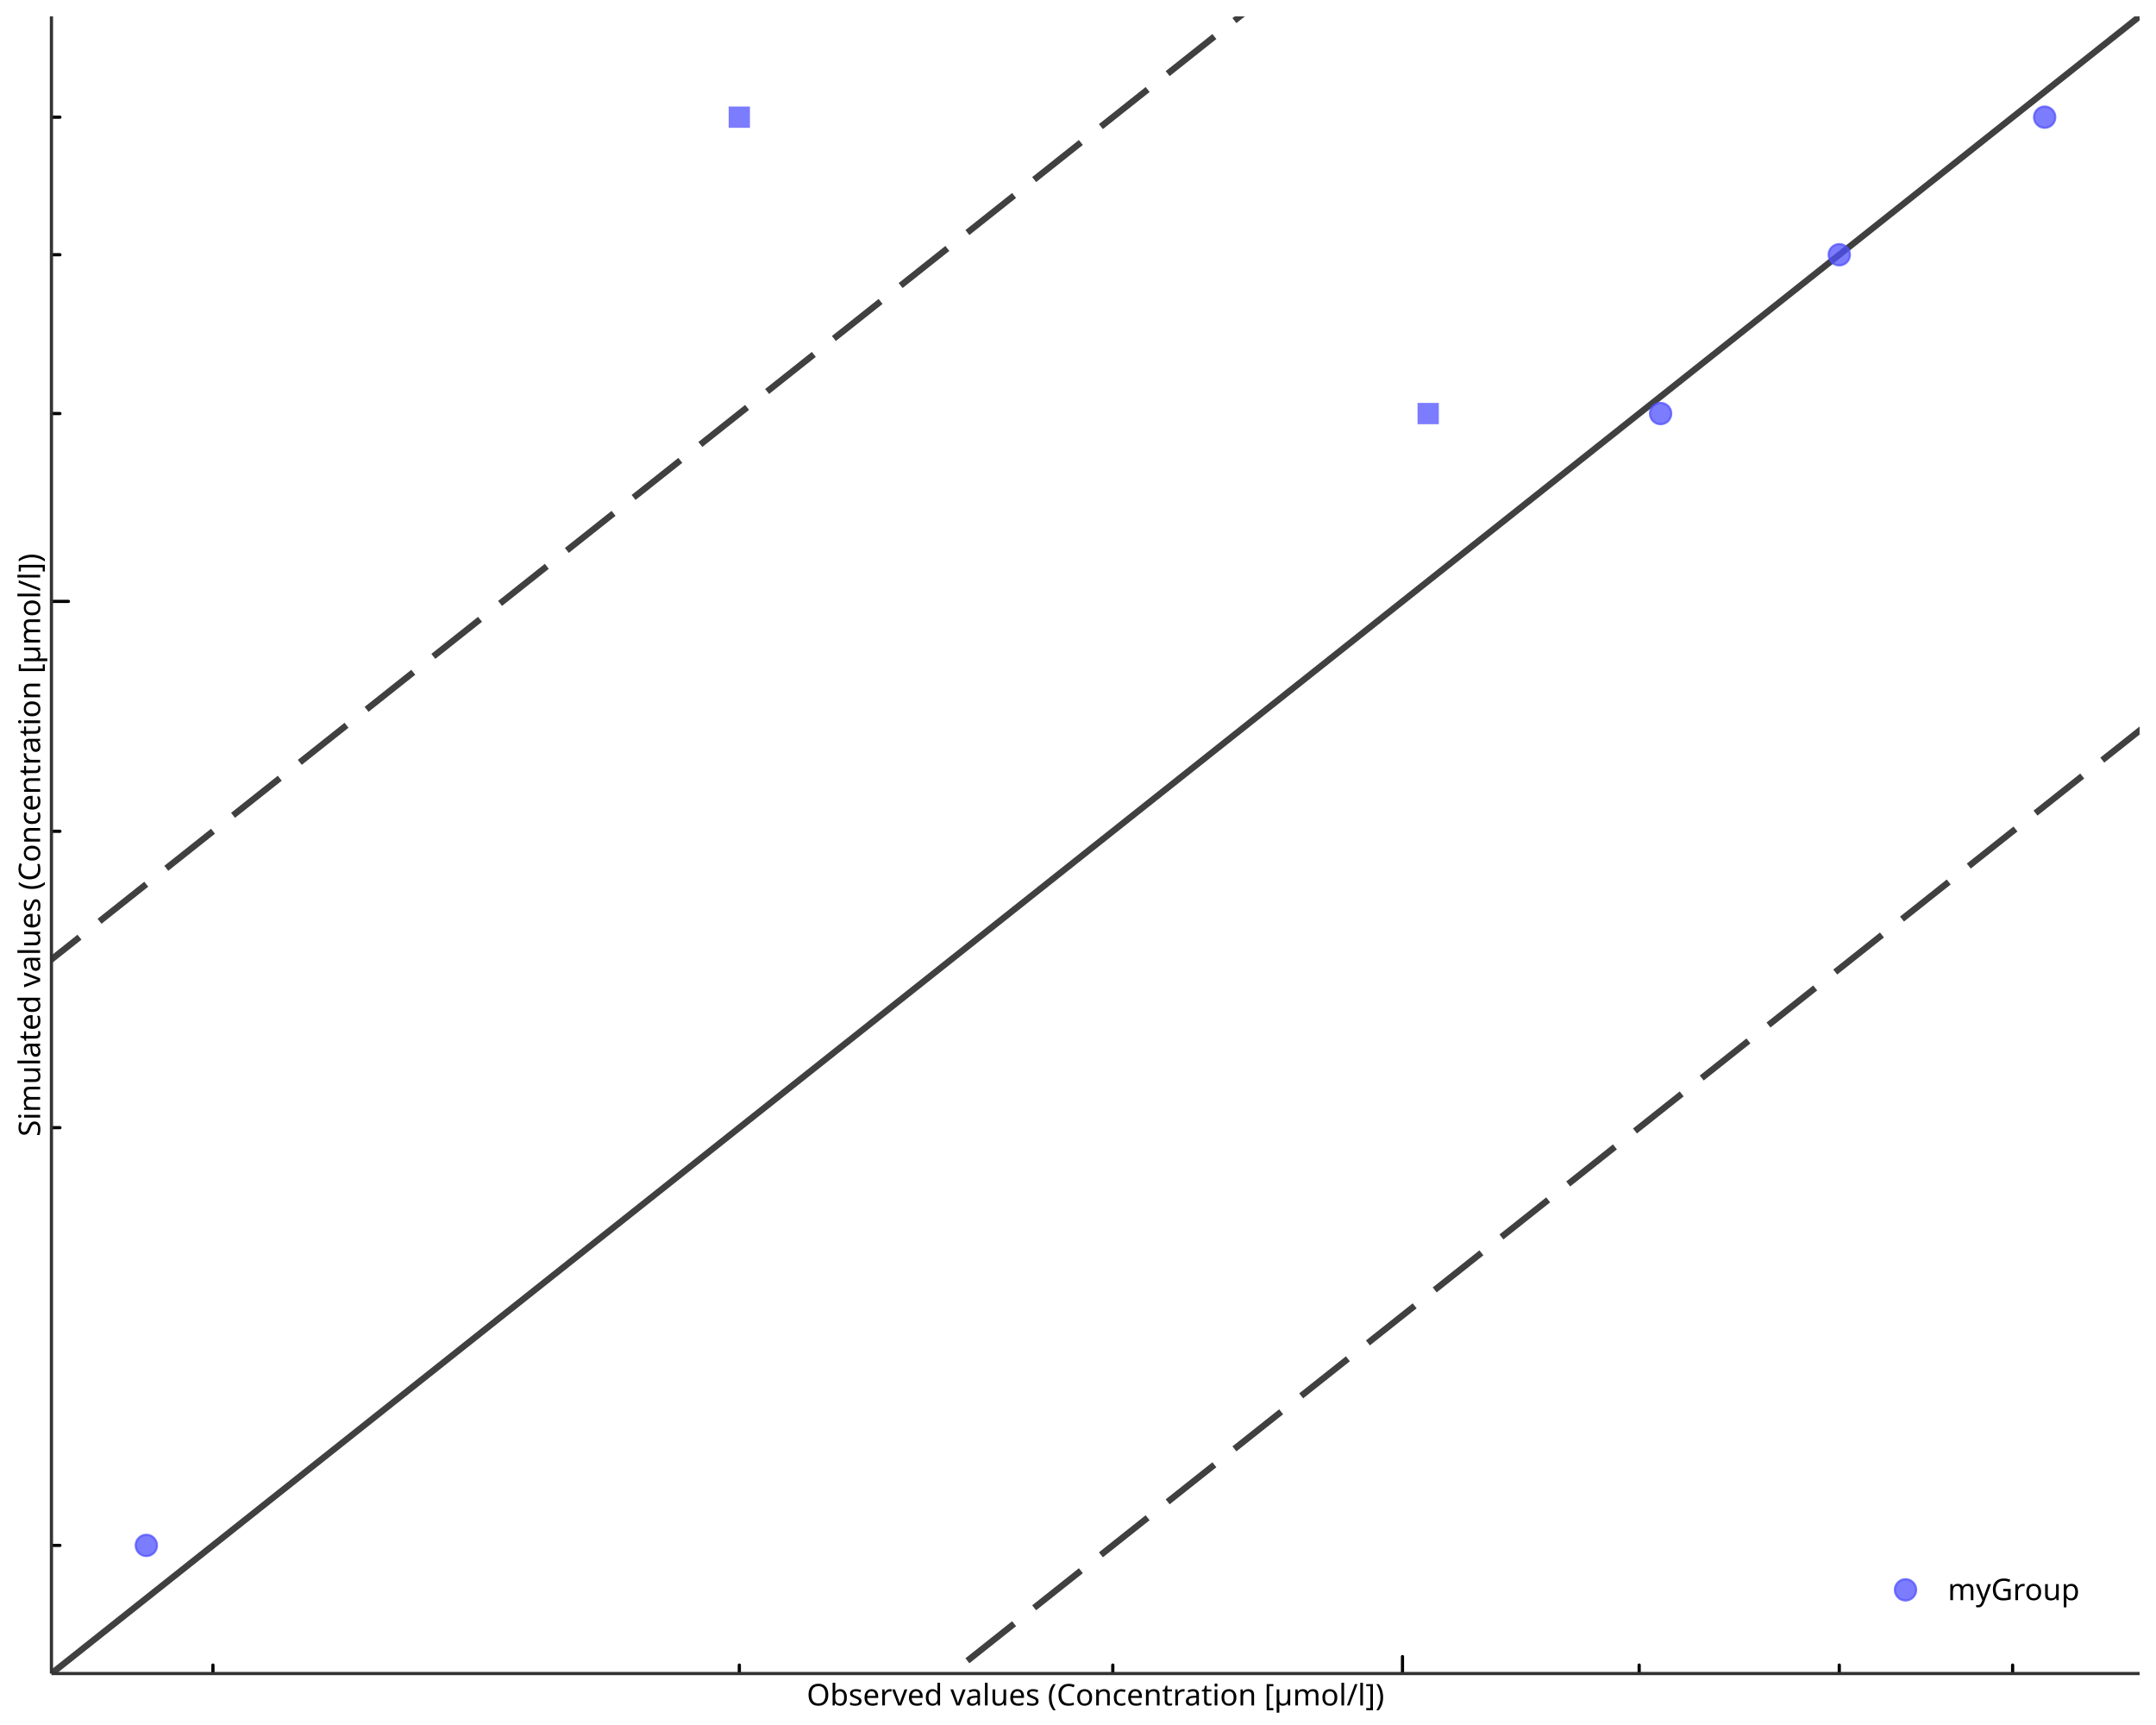
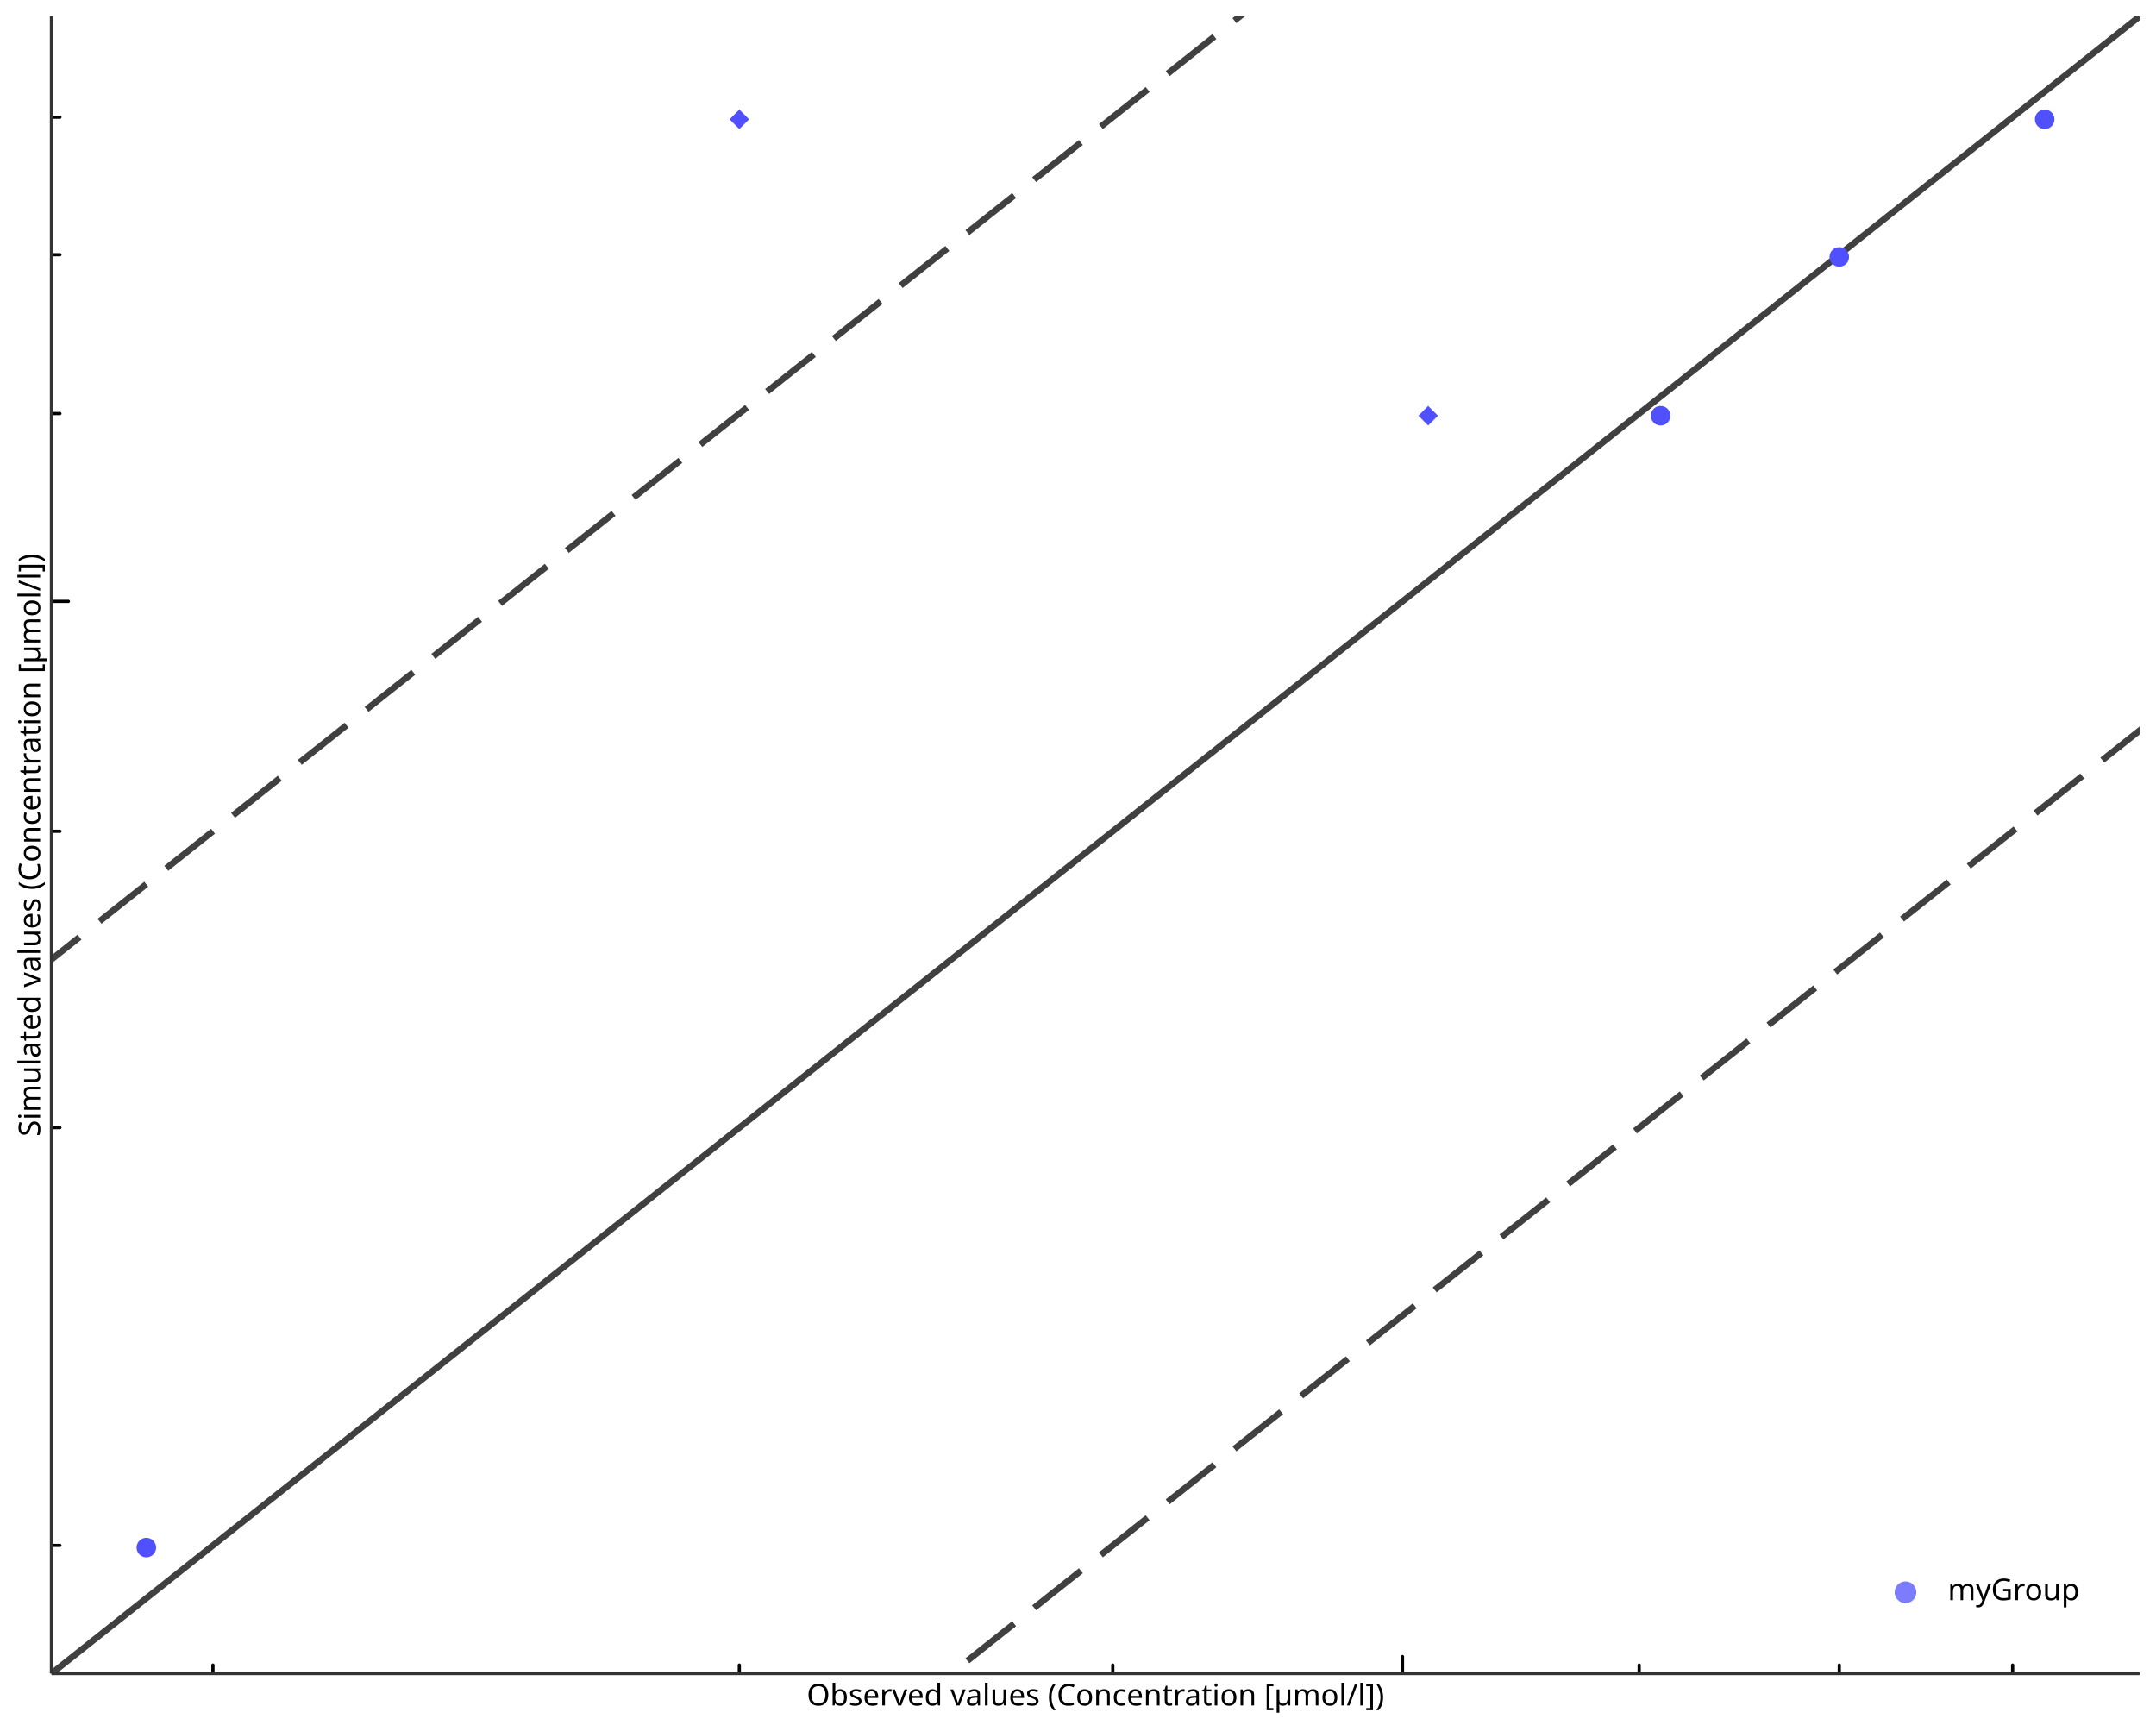
<svg xmlns="http://www.w3.org/2000/svg" class="svglite" data-engine-version="2.0" width="720.00pt" height="576.00pt" viewBox="0 0 720.00 576.00">
  <defs>
    <style type="text/css">
    .svglite line, .svglite polyline, .svglite polygon, .svglite path, .svglite rect, .svglite circle {
      fill: none;
      stroke: #000000;
      stroke-linecap: round;
      stroke-linejoin: round;
      stroke-miterlimit: 10.00;
    }
  </style>
  </defs>
  <rect width="100%" height="100%" style="stroke: none; fill: #FFFFFF;" />
  <defs>
    <clipPath id="cpMC4wMHw3MjAuMDB8MC4wMHw1NzYuMDA=">
      <rect x="0.00" y="0.00" width="720.00" height="576.00" />
    </clipPath>
  </defs>
  <g clip-path="url(#cpMC4wMHw3MjAuMDB8MC4wMHw1NzYuMDA=)">
    <rect x="0.00" y="0.00" width="720.00" height="576.00" style="stroke-width: 1.07; stroke: none; fill: #FFFFFF;" />
  </g>
  <defs>
    <clipPath id="cpMTcuMTh8NzE0LjUyfDUuNDh8NTU4Ljgy">
      <rect x="17.18" y="5.48" width="697.34" height="553.34" />
    </clipPath>
  </defs>
  <g clip-path="url(#cpMTcuMTh8NzE0LjUyfDUuNDh8NTU4Ljgy)">
    <rect x="17.18" y="5.48" width="697.34" height="553.34" style="stroke-width: 1.07; stroke: none; fill: #FFFFFF;" />
  </g>
  <g clip-path="url(#cpMC4wMHw3MjAuMDB8MC4wMHw1NzYuMDA=)">
</g>
  <g clip-path="url(#cpMTcuMTh8NzE0LjUyfDUuNDh8NTU4Ljgy)">
</g>
  <g clip-path="url(#cpMC4wMHw3MjAuMDB8MC4wMHw1NzYuMDA=)">
</g>
  <g clip-path="url(#cpMTcuMTh8NzE0LjUyfDUuNDh8NTU4Ljgy)">
</g>
  <g clip-path="url(#cpMC4wMHw3MjAuMDB8MC4wMHw1NzYuMDA=)">
</g>
  <g clip-path="url(#cpMTcuMTh8NzE0LjUyfDUuNDh8NTU4Ljgy)">
</g>
  <g clip-path="url(#cpMC4wMHw3MjAuMDB8MC4wMHw1NzYuMDA=)">
</g>
  <g clip-path="url(#cpMTcuMTh8NzE0LjUyfDUuNDh8NTU4Ljgy)">
</g>
  <g clip-path="url(#cpMC4wMHw3MjAuMDB8MC4wMHw1NzYuMDA=)">
</g>
  <g clip-path="url(#cpMTcuMTh8NzE0LjUyfDUuNDh8NTU4Ljgy)">
</g>
  <g clip-path="url(#cpMC4wMHw3MjAuMDB8MC4wMHw1NzYuMDA=)">
</g>
  <g clip-path="url(#cpMTcuMTh8NzE0LjUyfDUuNDh8NTU4Ljgy)">
</g>
  <g clip-path="url(#cpMC4wMHw3MjAuMDB8MC4wMHw1NzYuMDA=)">
</g>
  <g clip-path="url(#cpMTcuMTh8NzE0LjUyfDUuNDh8NTU4Ljgy)">
</g>
  <g clip-path="url(#cpMC4wMHw3MjAuMDB8MC4wMHw1NzYuMDA=)">
</g>
  <g clip-path="url(#cpMTcuMTh8NzE0LjUyfDUuNDh8NTU4Ljgy)">
</g>
  <g clip-path="url(#cpMC4wMHw3MjAuMDB8MC4wMHw1NzYuMDA=)">
</g>
  <g clip-path="url(#cpMTcuMTh8NzE0LjUyfDUuNDh8NTU4Ljgy)">
</g>
  <g clip-path="url(#cpMC4wMHw3MjAuMDB8MC4wMHw1NzYuMDA=)">
</g>
  <g clip-path="url(#cpMTcuMTh8NzE0LjUyfDUuNDh8NTU4Ljgy)">
</g>
  <g clip-path="url(#cpMC4wMHw3MjAuMDB8MC4wMHw1NzYuMDA=)">
</g>
  <g clip-path="url(#cpMTcuMTh8NzE0LjUyfDUuNDh8NTU4Ljgy)">
</g>
  <g clip-path="url(#cpMC4wMHw3MjAuMDB8MC4wMHw1NzYuMDA=)">
</g>
  <g clip-path="url(#cpMTcuMTh8NzE0LjUyfDUuNDh8NTU4Ljgy)">
</g>
  <g clip-path="url(#cpMC4wMHw3MjAuMDB8MC4wMHw1NzYuMDA=)">
</g>
  <g clip-path="url(#cpMTcuMTh8NzE0LjUyfDUuNDh8NTU4Ljgy)">
</g>
  <g clip-path="url(#cpMC4wMHw3MjAuMDB8MC4wMHw1NzYuMDA=)">
</g>
  <g clip-path="url(#cpMTcuMTh8NzE0LjUyfDUuNDh8NTU4Ljgy)">
</g>
  <g clip-path="url(#cpMC4wMHw3MjAuMDB8MC4wMHw1NzYuMDA=)">
</g>
  <g clip-path="url(#cpMTcuMTh8NzE0LjUyfDUuNDh8NTU4Ljgy)">
</g>
  <g clip-path="url(#cpMC4wMHw3MjAuMDB8MC4wMHw1NzYuMDA=)">
</g>
  <g clip-path="url(#cpMTcuMTh8NzE0LjUyfDUuNDh8NTU4Ljgy)">
    <line x1="-680.17" y1="1112.17" x2="1411.86" y2="-547.86" style="stroke-width: 2.13; stroke: #000000; stroke-opacity: 0.75; stroke-linecap: butt;" />
    <line x1="-680.17" y1="873.72" x2="1411.86" y2="-786.31" style="stroke-width: 2.13; stroke: #000000; stroke-opacity: 0.75; stroke-dasharray: 19.92,8.54; stroke-linecap: butt;" />
    <line x1="-680.17" y1="1350.62" x2="1411.86" y2="-309.41" style="stroke-width: 2.13; stroke: #000000; stroke-opacity: 0.75; stroke-dasharray: 19.92,8.54; stroke-linecap: butt;" />
-     <circle cx="48.87" cy="516.03" r="3.56" style="stroke-width: 0.71; stroke: #5050FF; stroke-opacity: 0.75; fill: #5050FF; fill-opacity: 0.75;" />
-     <circle cx="554.56" cy="138.09" r="3.56" style="stroke-width: 0.71; stroke: #5050FF; stroke-opacity: 0.75; fill: #5050FF; fill-opacity: 0.75;" />
-     <circle cx="614.23" cy="85.06" r="3.56" style="stroke-width: 0.71; stroke: #5050FF; stroke-opacity: 0.75; fill: #5050FF; fill-opacity: 0.75;" />
-     <circle cx="682.82" cy="39.13" r="3.56" style="stroke-width: 0.71; stroke: #5050FF; stroke-opacity: 0.75; fill: #5050FF; fill-opacity: 0.75;" />
-     <polygon points="473.39,141.65 480.50,141.65 480.50,134.54 473.39,134.54 " style="stroke-width: 0.71; stroke: none; fill: #5050FF; fill-opacity: 0.75;" />
-     <polygon points="243.34,42.68 250.45,42.68 250.45,35.57 243.34,35.57 " style="stroke-width: 0.71; stroke: none; fill: #5050FF; fill-opacity: 0.75;" />
+     <text x="48.87" y="518.96" text-anchor="middle" style="font-size: 8.54px; fill: #5050FF; font-family: sans;" textLength="5.16px" lengthAdjust="spacingAndGlyphs">●</text>
+     <text x="554.56" y="141.03" text-anchor="middle" style="font-size: 8.54px; fill: #5050FF; font-family: sans;" textLength="5.16px" lengthAdjust="spacingAndGlyphs">●</text>
+     <text x="614.23" y="88.00" text-anchor="middle" style="font-size: 8.54px; fill: #5050FF; font-family: sans;" textLength="5.16px" lengthAdjust="spacingAndGlyphs">●</text>
+     <text x="682.82" y="42.06" text-anchor="middle" style="font-size: 8.54px; fill: #5050FF; font-family: sans;" textLength="5.16px" lengthAdjust="spacingAndGlyphs">●</text>
+     <text x="476.94" y="141.03" text-anchor="middle" style="font-size: 8.54px; fill: #5050FF; font-family: sans;" textLength="6.40px" lengthAdjust="spacingAndGlyphs">◆</text>
+     <text x="246.90" y="42.06" text-anchor="middle" style="font-size: 8.54px; fill: #5050FF; font-family: sans;" textLength="6.40px" lengthAdjust="spacingAndGlyphs">◆</text>
    <line x1="71.11" y1="558.82" x2="71.11" y2="555.99" style="stroke-width: 1.07;" />
    <line x1="246.90" y1="558.82" x2="246.90" y2="555.99" style="stroke-width: 1.07;" />
    <line x1="371.62" y1="558.82" x2="371.62" y2="555.99" style="stroke-width: 1.07;" />
    <line x1="468.36" y1="558.82" x2="468.36" y2="553.15" style="stroke-width: 1.07;" />
    <line x1="547.40" y1="558.82" x2="547.40" y2="555.99" style="stroke-width: 1.07;" />
    <line x1="614.23" y1="558.82" x2="614.23" y2="555.99" style="stroke-width: 1.07;" />
    <line x1="672.12" y1="558.82" x2="672.12" y2="555.99" style="stroke-width: 1.07;" />
    <line x1="17.18" y1="516.03" x2="20.01" y2="516.03" style="stroke-width: 1.07;" />
    <line x1="17.18" y1="376.54" x2="20.01" y2="376.54" style="stroke-width: 1.07;" />
    <line x1="17.18" y1="277.58" x2="20.01" y2="277.58" style="stroke-width: 1.07;" />
    <line x1="17.18" y1="200.81" x2="22.85" y2="200.81" style="stroke-width: 1.07;" />
    <line x1="17.18" y1="138.09" x2="20.01" y2="138.09" style="stroke-width: 1.07;" />
    <line x1="17.18" y1="85.06" x2="20.01" y2="85.06" style="stroke-width: 1.07;" />
    <line x1="17.18" y1="39.13" x2="20.01" y2="39.13" style="stroke-width: 1.07;" />
  </g>
  <g clip-path="url(#cpMC4wMHw3MjAuMDB8MC4wMHw1NzYuMDA=)">
    <polyline points="17.18,558.82 17.18,5.48 " style="stroke-width: 1.07; stroke: #333333; stroke-linecap: butt;" />
    <polyline points="17.18,558.82 714.52,558.82 " style="stroke-width: 1.07; stroke: #333333; stroke-linecap: butt;" />
    <text x="365.85" y="569.48" text-anchor="middle" style="font-size: 10.00px; font-family: sans;" textLength="181.97px" lengthAdjust="spacingAndGlyphs">Observed values (Concentration [µmol/l])</text>
    <text transform="translate(13.40,282.15) rotate(-90)" text-anchor="middle" style="font-size: 10.00px; font-family: sans;" textLength="183.08px" lengthAdjust="spacingAndGlyphs">Simulated values (Concentration [µmol/l])</text>
    <rect x="622.23" y="511.27" width="74.85" height="33.72" style="stroke-width: 0.75; stroke: none;" />
    <rect x="627.71" y="522.23" width="17.28" height="17.28" style="stroke-width: 0.75; stroke: none;" />
-     <circle cx="636.35" cy="530.87" r="3.56" style="stroke-width: 0.71; stroke: #5050FF; stroke-opacity: 0.75; fill: #5050FF; fill-opacity: 0.75;" />
+     <text x="636.35" y="534.13" text-anchor="middle" style="font-size: 9.48px; fill: #5050FF; fill-opacity: 0.75; font-family: sans;" textLength="5.73px" lengthAdjust="spacingAndGlyphs">●</text>
    <text x="650.47" y="534.31" style="font-size: 10.00px; font-family: sans;" textLength="41.14px" lengthAdjust="spacingAndGlyphs">myGroup</text>
  </g>
</svg>
